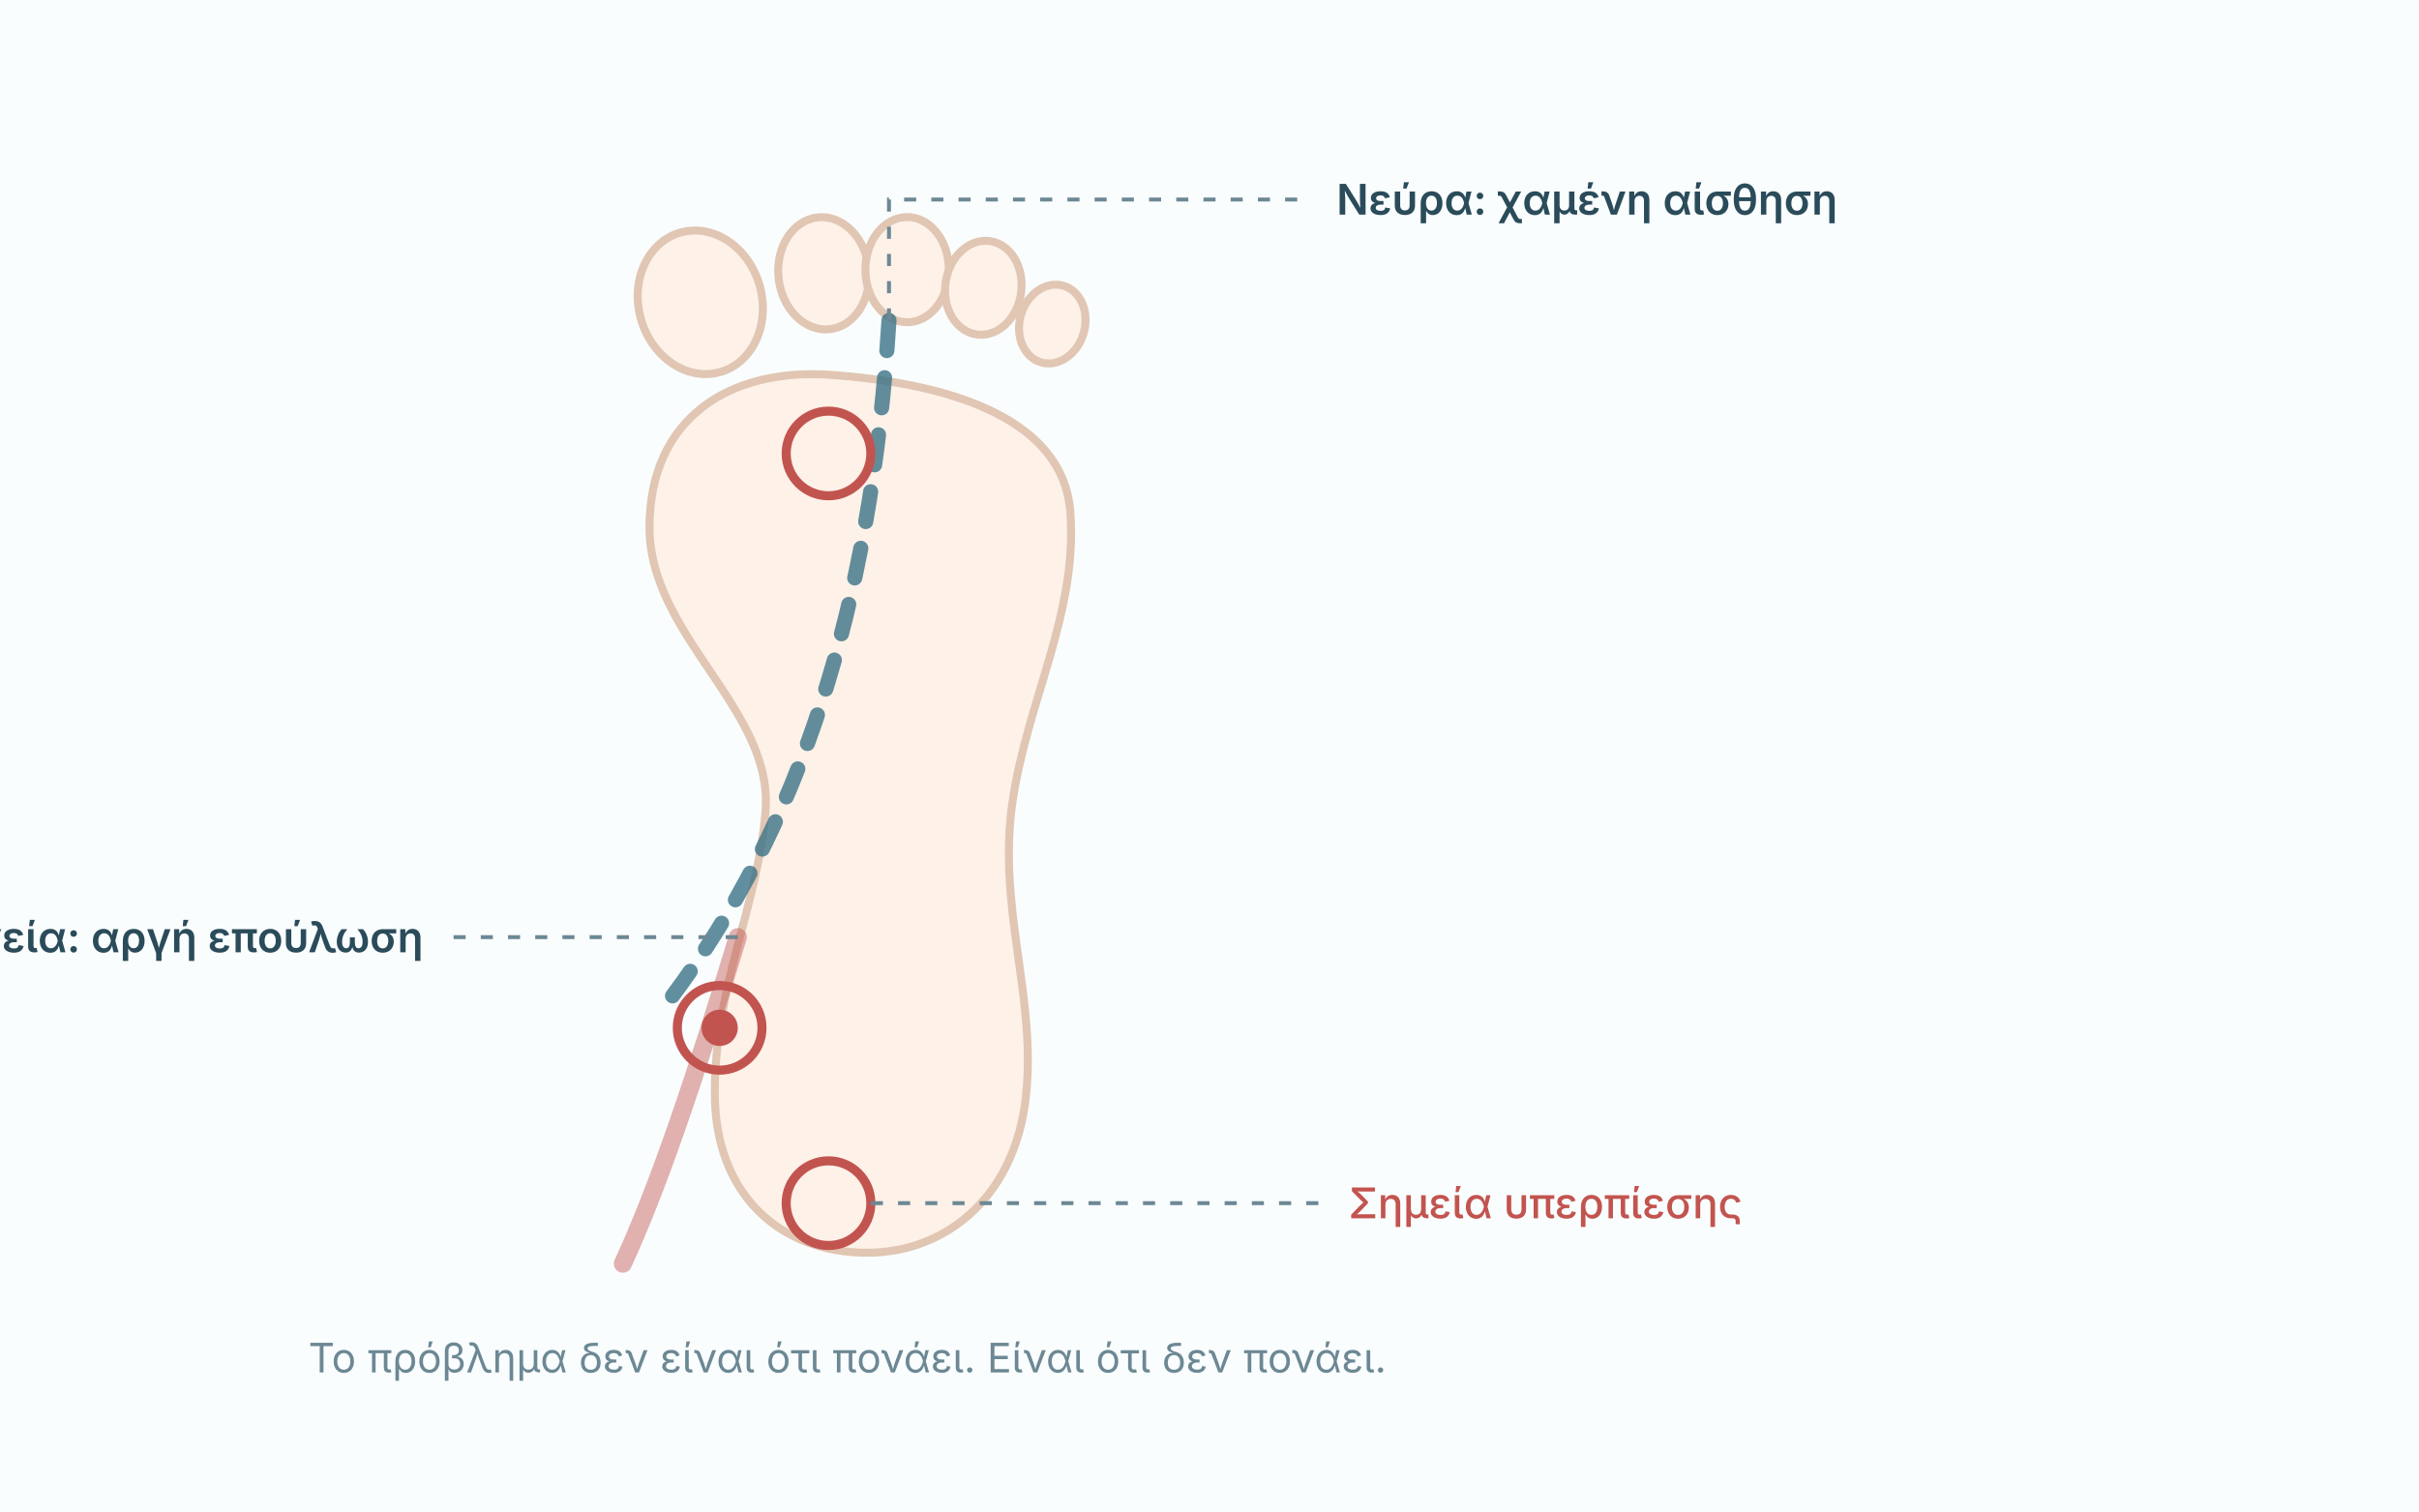
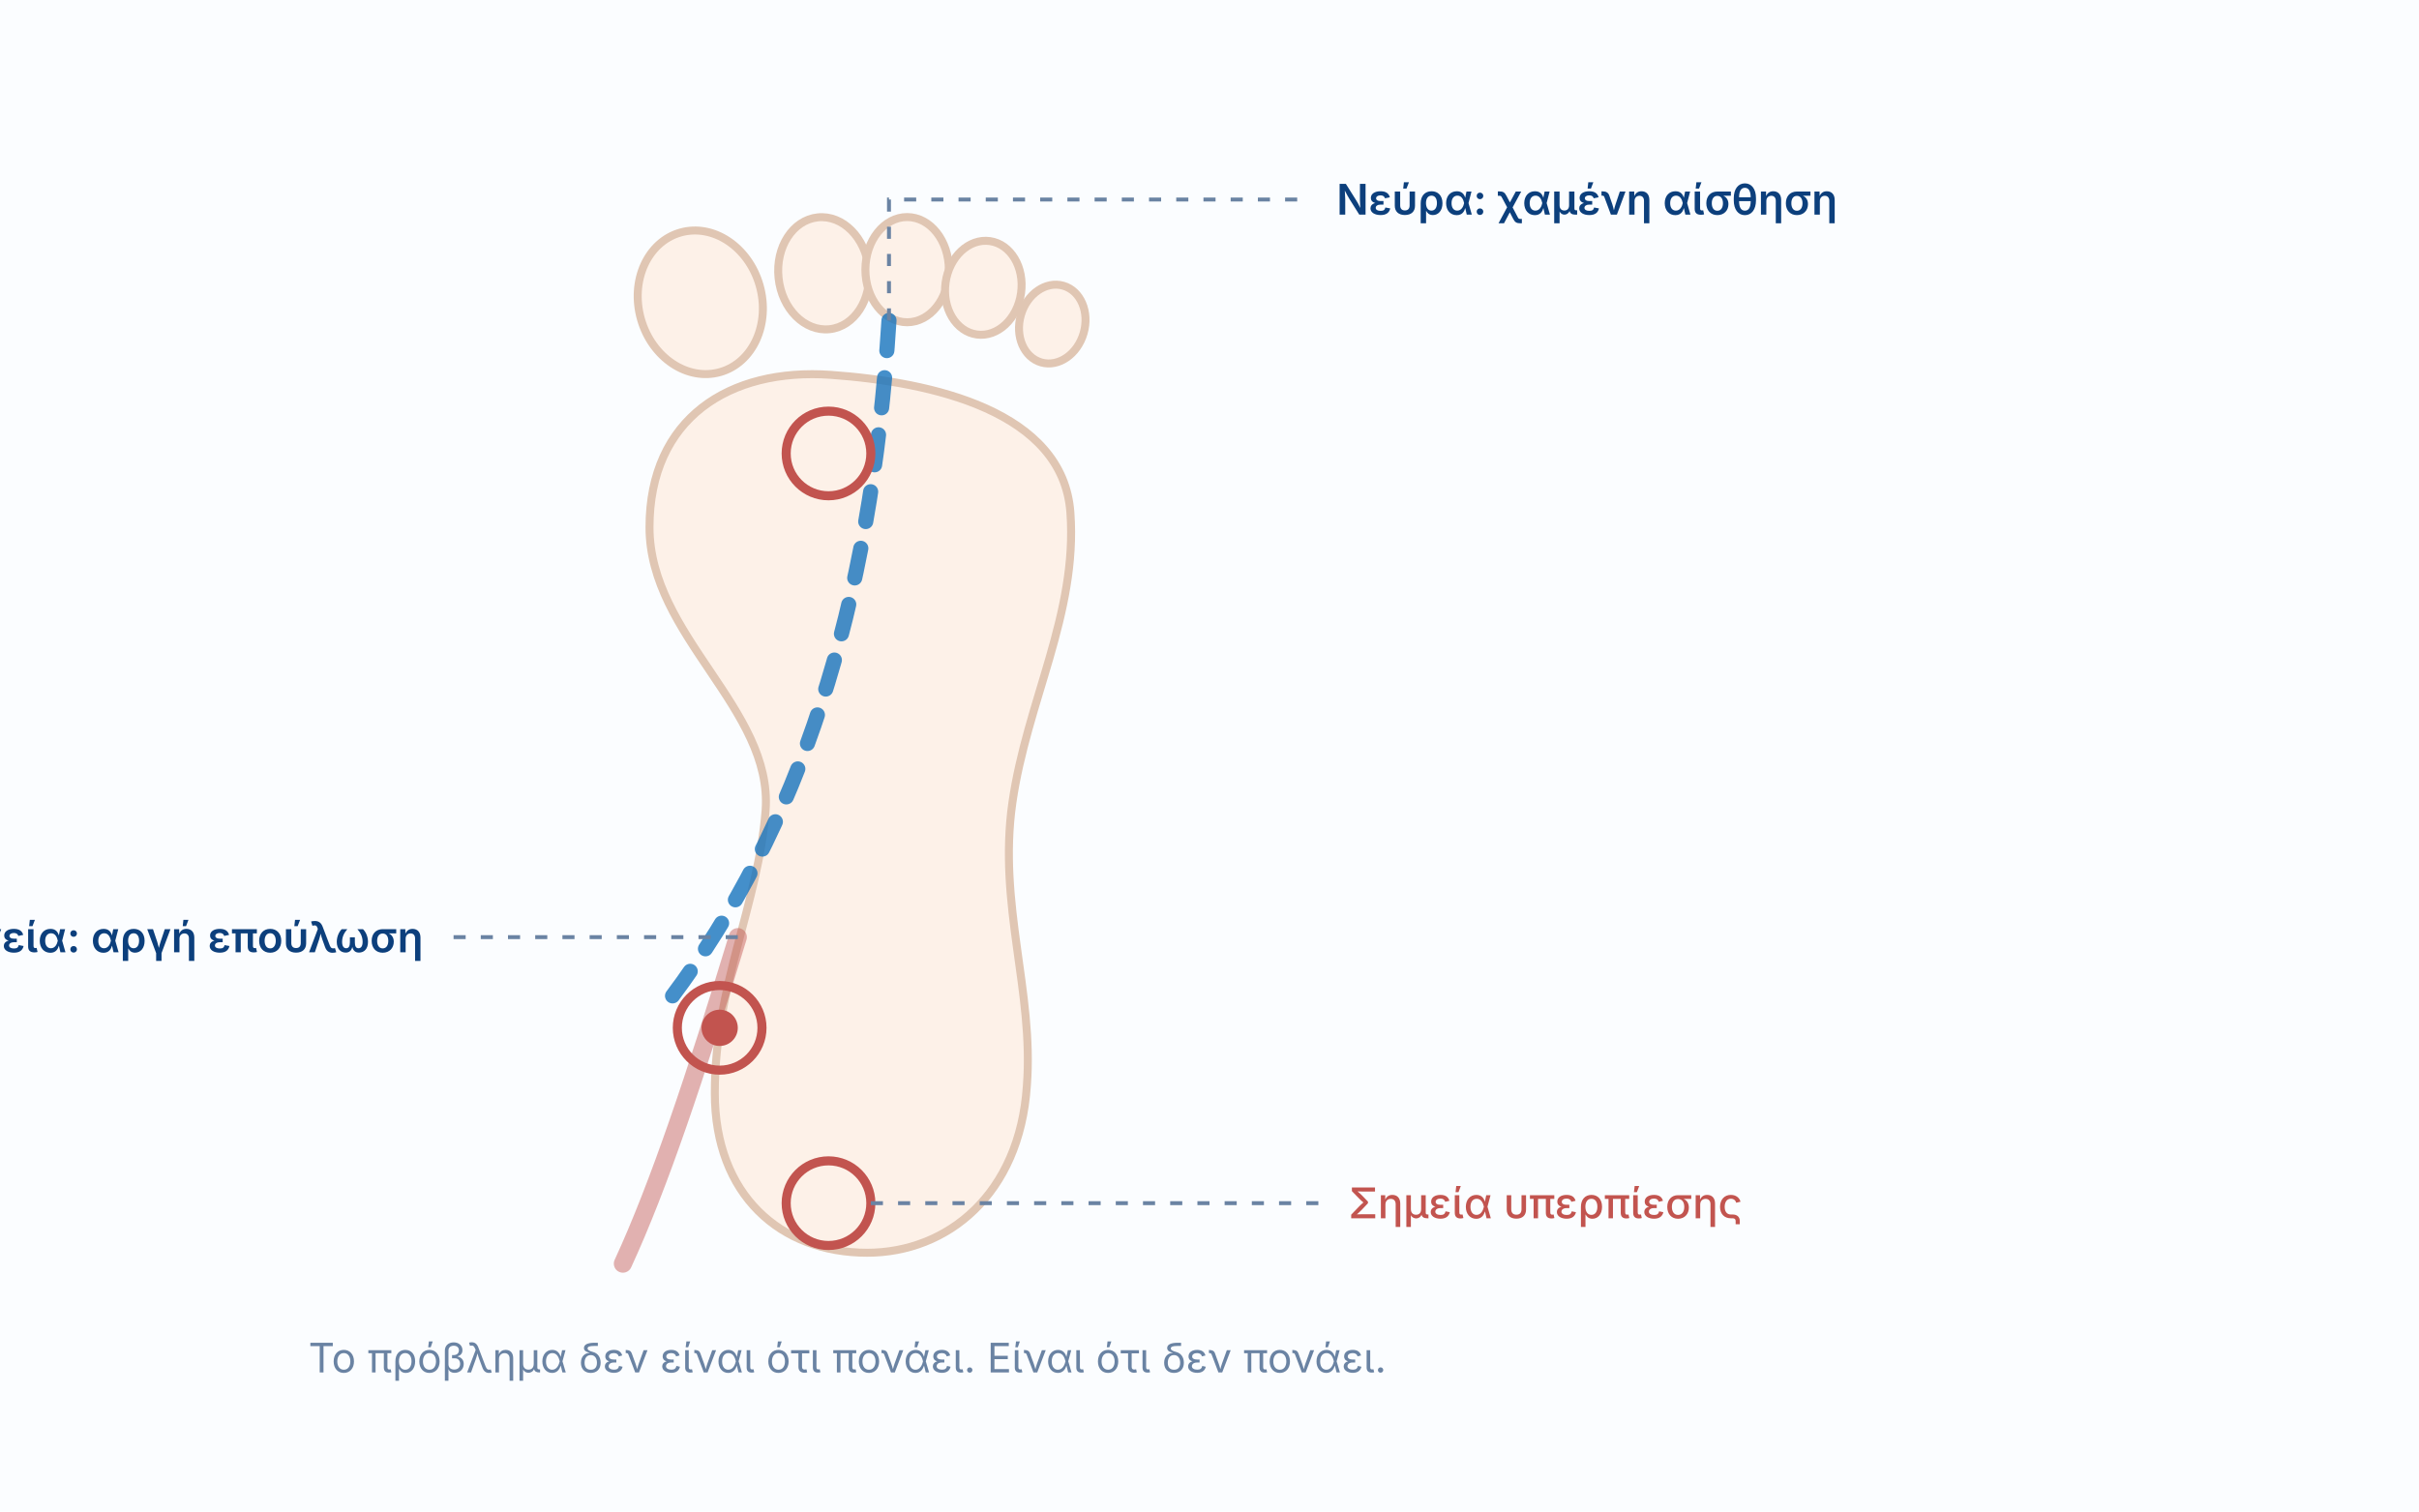
<svg xmlns="http://www.w3.org/2000/svg" viewBox="0 0 800 500" width="800" height="500" role="img" aria-label="Διαβητικό πόδι">
-   <rect width="800" height="500" fill="#fafdfe" />
+   <rect width="800" height="500" fill="#fbfdff" />
  <g transform="translate(62,10)">
    <g transform="translate(112,54) scale(1.2)">
      <path d="M34 92C34 62 56 48 84 50C112 52 148 60 150 88C152 116 138 140 134 168C130 196 140 220 138 246C136 276 116 292 94 292C70 292 52 276 52 248C52 218 64 196 66 170C68 142 34 122 34 92Z" fill="#fdf1e8" stroke="#e0c6b3" stroke-width="2.2" />
      <ellipse cx="48" cy="30" rx="17" ry="20" transform="rotate(-16 48 30)" fill="#fdf1e8" stroke="#e0c6b3" stroke-width="2.2" />
      <ellipse cx="82" cy="22" rx="12.5" ry="15.5" transform="rotate(-6 82 22)" fill="#fdf1e8" stroke="#e0c6b3" stroke-width="2.2" />
      <ellipse cx="105" cy="21" rx="11.5" ry="14.5" transform="rotate(0 105 21)" fill="#fdf1e8" stroke="#e0c6b3" stroke-width="2.2" />
      <ellipse cx="126" cy="26" rx="10.5" ry="13" transform="rotate(8 126 26)" fill="#fdf1e8" stroke="#e0c6b3" stroke-width="2.2" />
      <ellipse cx="145" cy="36" rx="9" ry="11" transform="rotate(16 145 36)" fill="#fdf1e8" stroke="#e0c6b3" stroke-width="2.2" />
    </g>
-     <path d="M232 96c-6 96-30 168-72 224" fill="none" stroke="#3b7387" stroke-width="5" stroke-linecap="round" stroke-dasharray="10 9" opacity=".8" />
+     <path d="M232 96c-6 96-30 168-72 224" fill="none" stroke="#1673bd" stroke-width="5" stroke-linecap="round" stroke-dasharray="10 9" opacity=".8" />
    <path d="M182 300c-14 46-26 82-38 108" fill="none" stroke="#c2544f" stroke-width="6" stroke-linecap="round" opacity=".45" />
    <g fill="none" stroke="#c2544f" stroke-width="3">
      <circle cx="212" cy="140" r="14" />
      <circle cx="176" cy="330" r="14" />
      <circle cx="212" cy="388" r="14" />
    </g>
    <circle cx="176" cy="330" r="6" fill="#c2544f" />
-     <path d="M232 96V56h140" fill="none" stroke="#6c8894" stroke-width="1.3" stroke-dasharray="4 5" />
-     <text x="380" y="61" font-family="Manrope,Inter,-apple-system,BlinkMacSystemFont,'Segoe UI',Helvetica,Arial,sans-serif" font-size="14" font-weight="560" fill="#2a4b5a" text-anchor="start">Νεύρα: χαμένη αίσθηση</text>
-     <path d="M182 300h-96" fill="none" stroke="#6c8894" stroke-width="1.3" stroke-dasharray="4 5" />
-     <text x="78" y="305" font-family="Manrope,Inter,-apple-system,BlinkMacSystemFont,'Segoe UI',Helvetica,Arial,sans-serif" font-size="14" font-weight="560" fill="#2a4b5a" text-anchor="end">Αγγεία: αργή επούλωση</text>
-     <path d="M226 388h150" fill="none" stroke="#6c8894" stroke-width="1.3" stroke-dasharray="4 5" />
+     <path d="M232 96V56h140" fill="none" stroke="#6a83a3" stroke-width="1.3" stroke-dasharray="4 5" />
+     <text x="380" y="61" font-family="Manrope,Inter,-apple-system,BlinkMacSystemFont,'Segoe UI',Helvetica,Arial,sans-serif" font-size="14" font-weight="560" fill="#0c3f7c" text-anchor="start">Νεύρα: χαμένη αίσθηση</text>
+     <path d="M182 300h-96" fill="none" stroke="#6a83a3" stroke-width="1.3" stroke-dasharray="4 5" />
+     <text x="78" y="305" font-family="Manrope,Inter,-apple-system,BlinkMacSystemFont,'Segoe UI',Helvetica,Arial,sans-serif" font-size="14" font-weight="560" fill="#0c3f7c" text-anchor="end">Αγγεία: αργή επούλωση</text>
+     <path d="M226 388h150" fill="none" stroke="#6a83a3" stroke-width="1.3" stroke-dasharray="4 5" />
    <text x="384" y="393" font-family="Manrope,Inter,-apple-system,BlinkMacSystemFont,'Segoe UI',Helvetica,Arial,sans-serif" font-size="14" font-weight="520" fill="#c2544f" text-anchor="start">Σημεία υπερπίεσης</text>
-     <text x="40" y="444" font-family="Manrope,Inter,-apple-system,BlinkMacSystemFont,'Segoe UI',Helvetica,Arial,sans-serif" font-size="13.5" font-weight="420" fill="#6c8894" text-anchor="start">Το πρόβλημα δεν είναι ότι πονάει. Είναι ότι δεν πονάει.</text>
+     <text x="40" y="444" font-family="Manrope,Inter,-apple-system,BlinkMacSystemFont,'Segoe UI',Helvetica,Arial,sans-serif" font-size="13.5" font-weight="420" fill="#6a83a3" text-anchor="start">Το πρόβλημα δεν είναι ότι πονάει. Είναι ότι δεν πονάει.</text>
  </g>
</svg>
